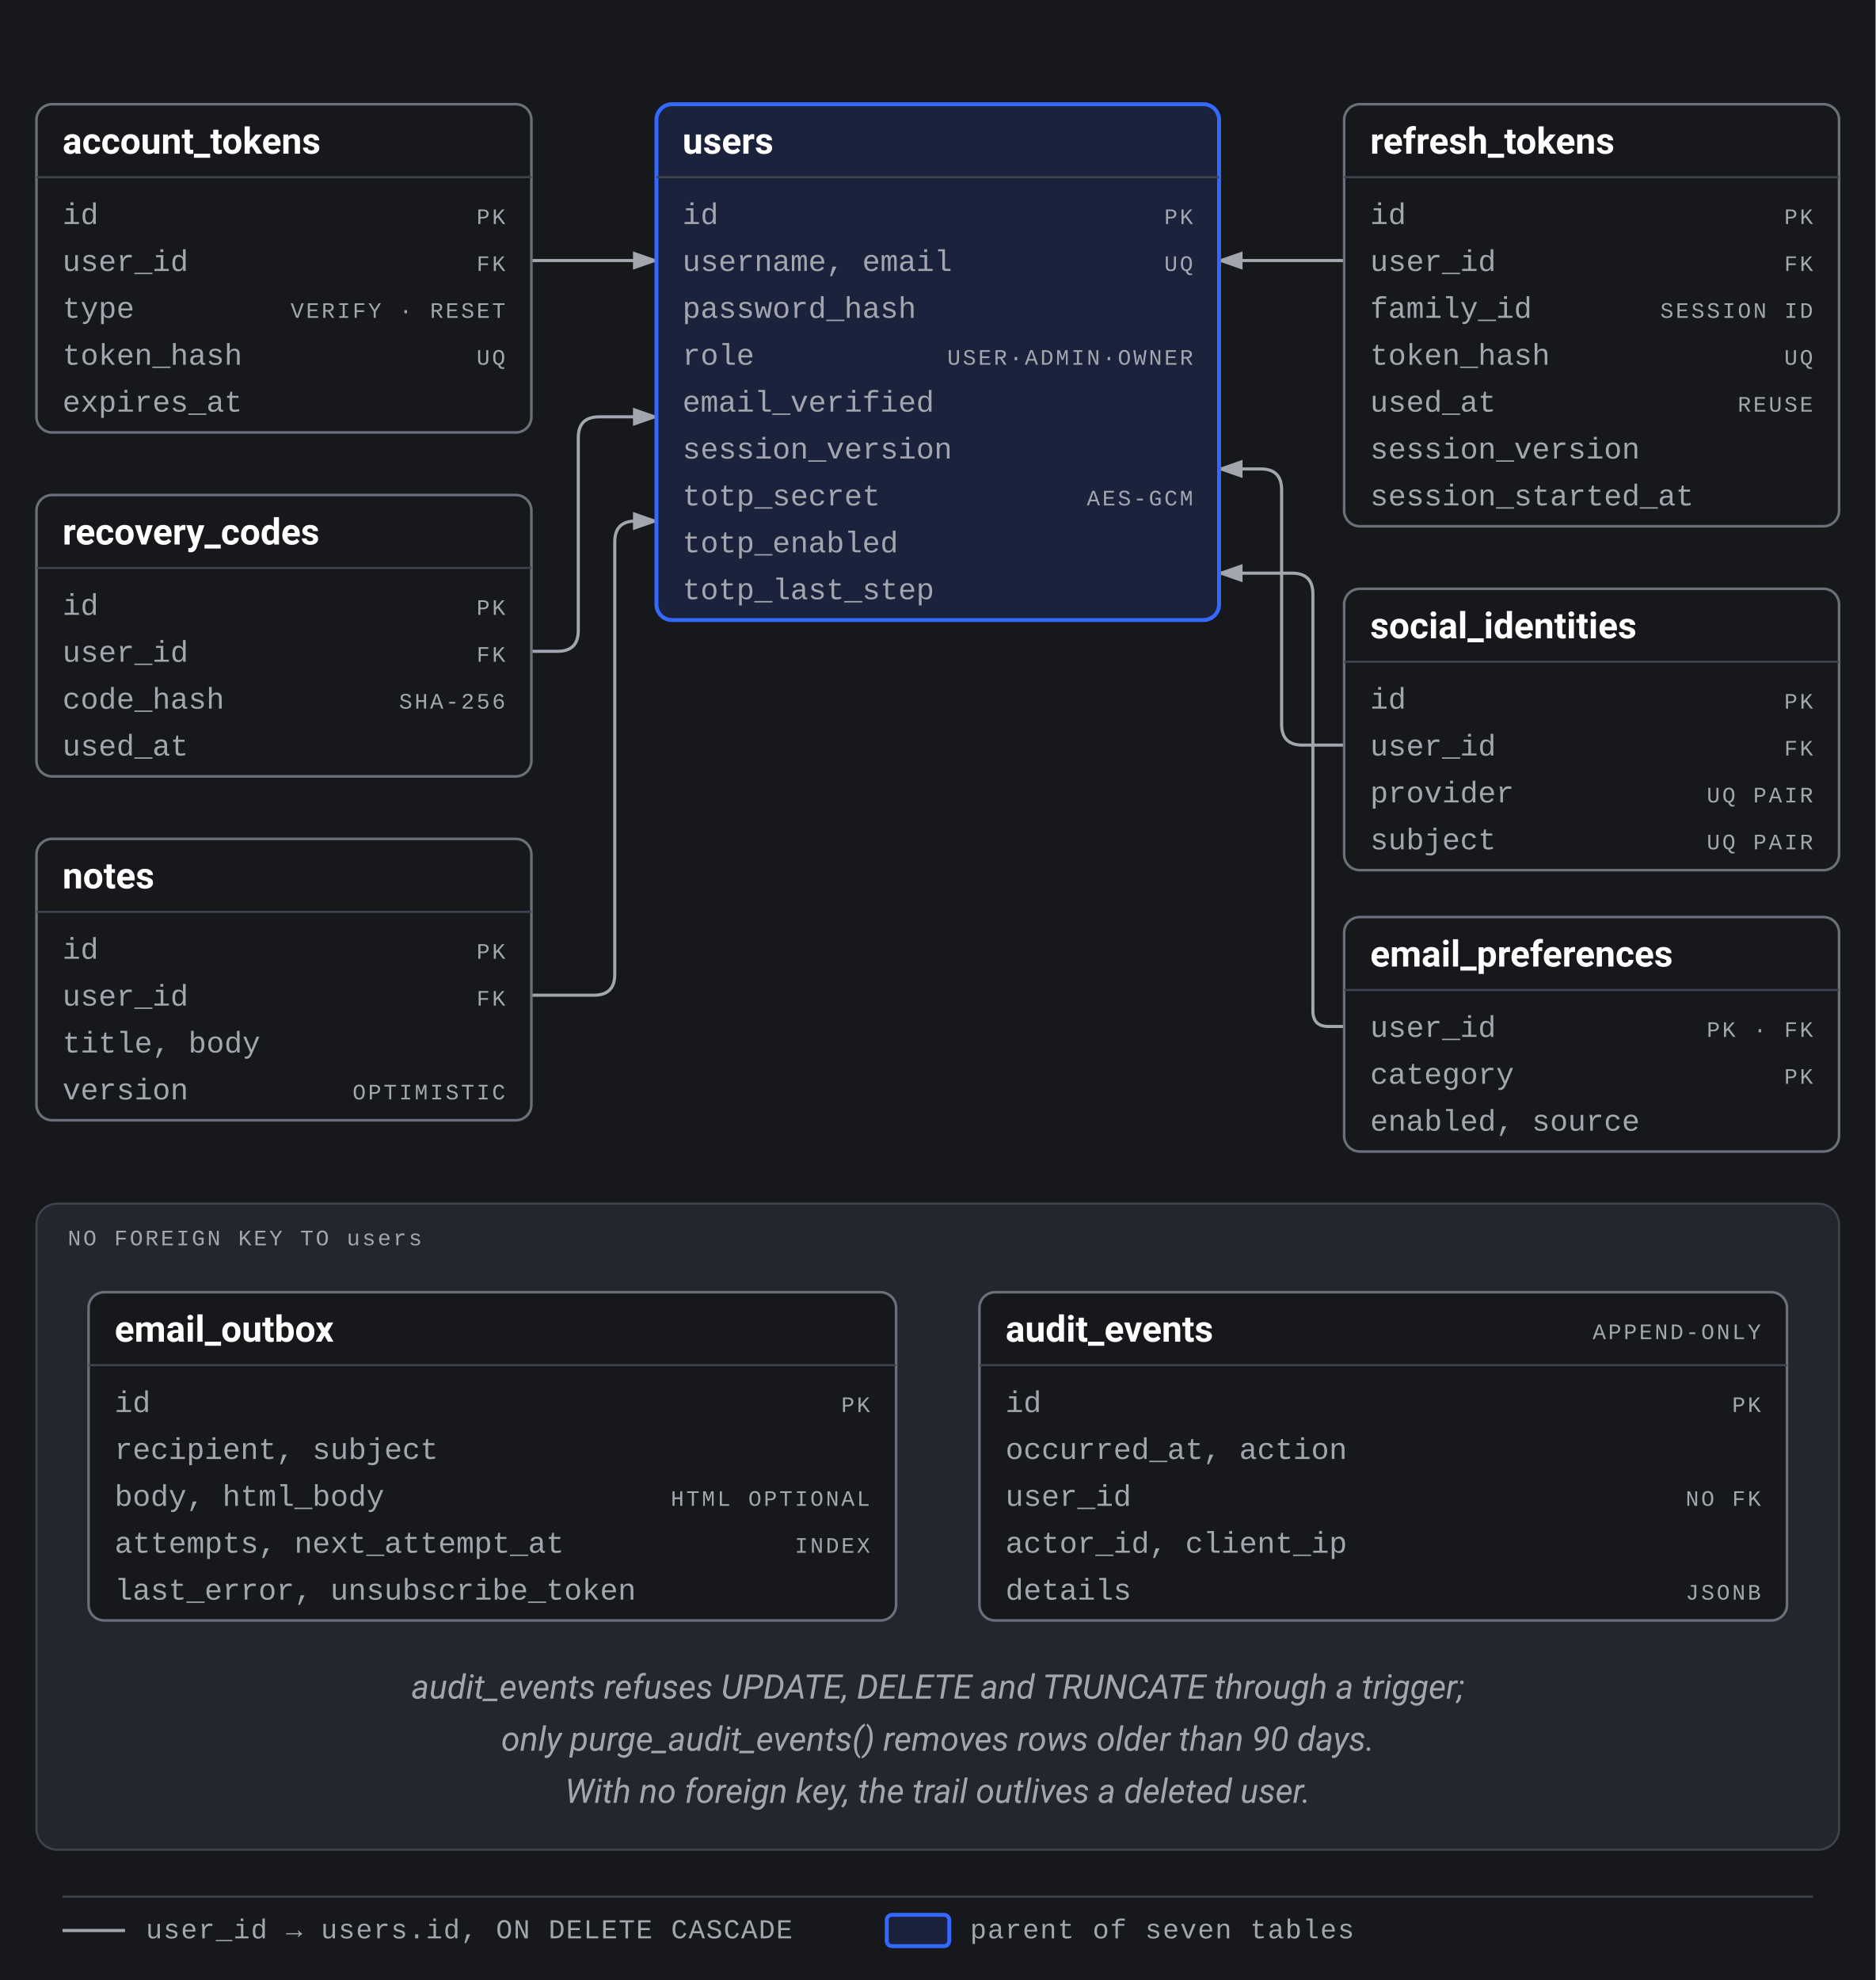
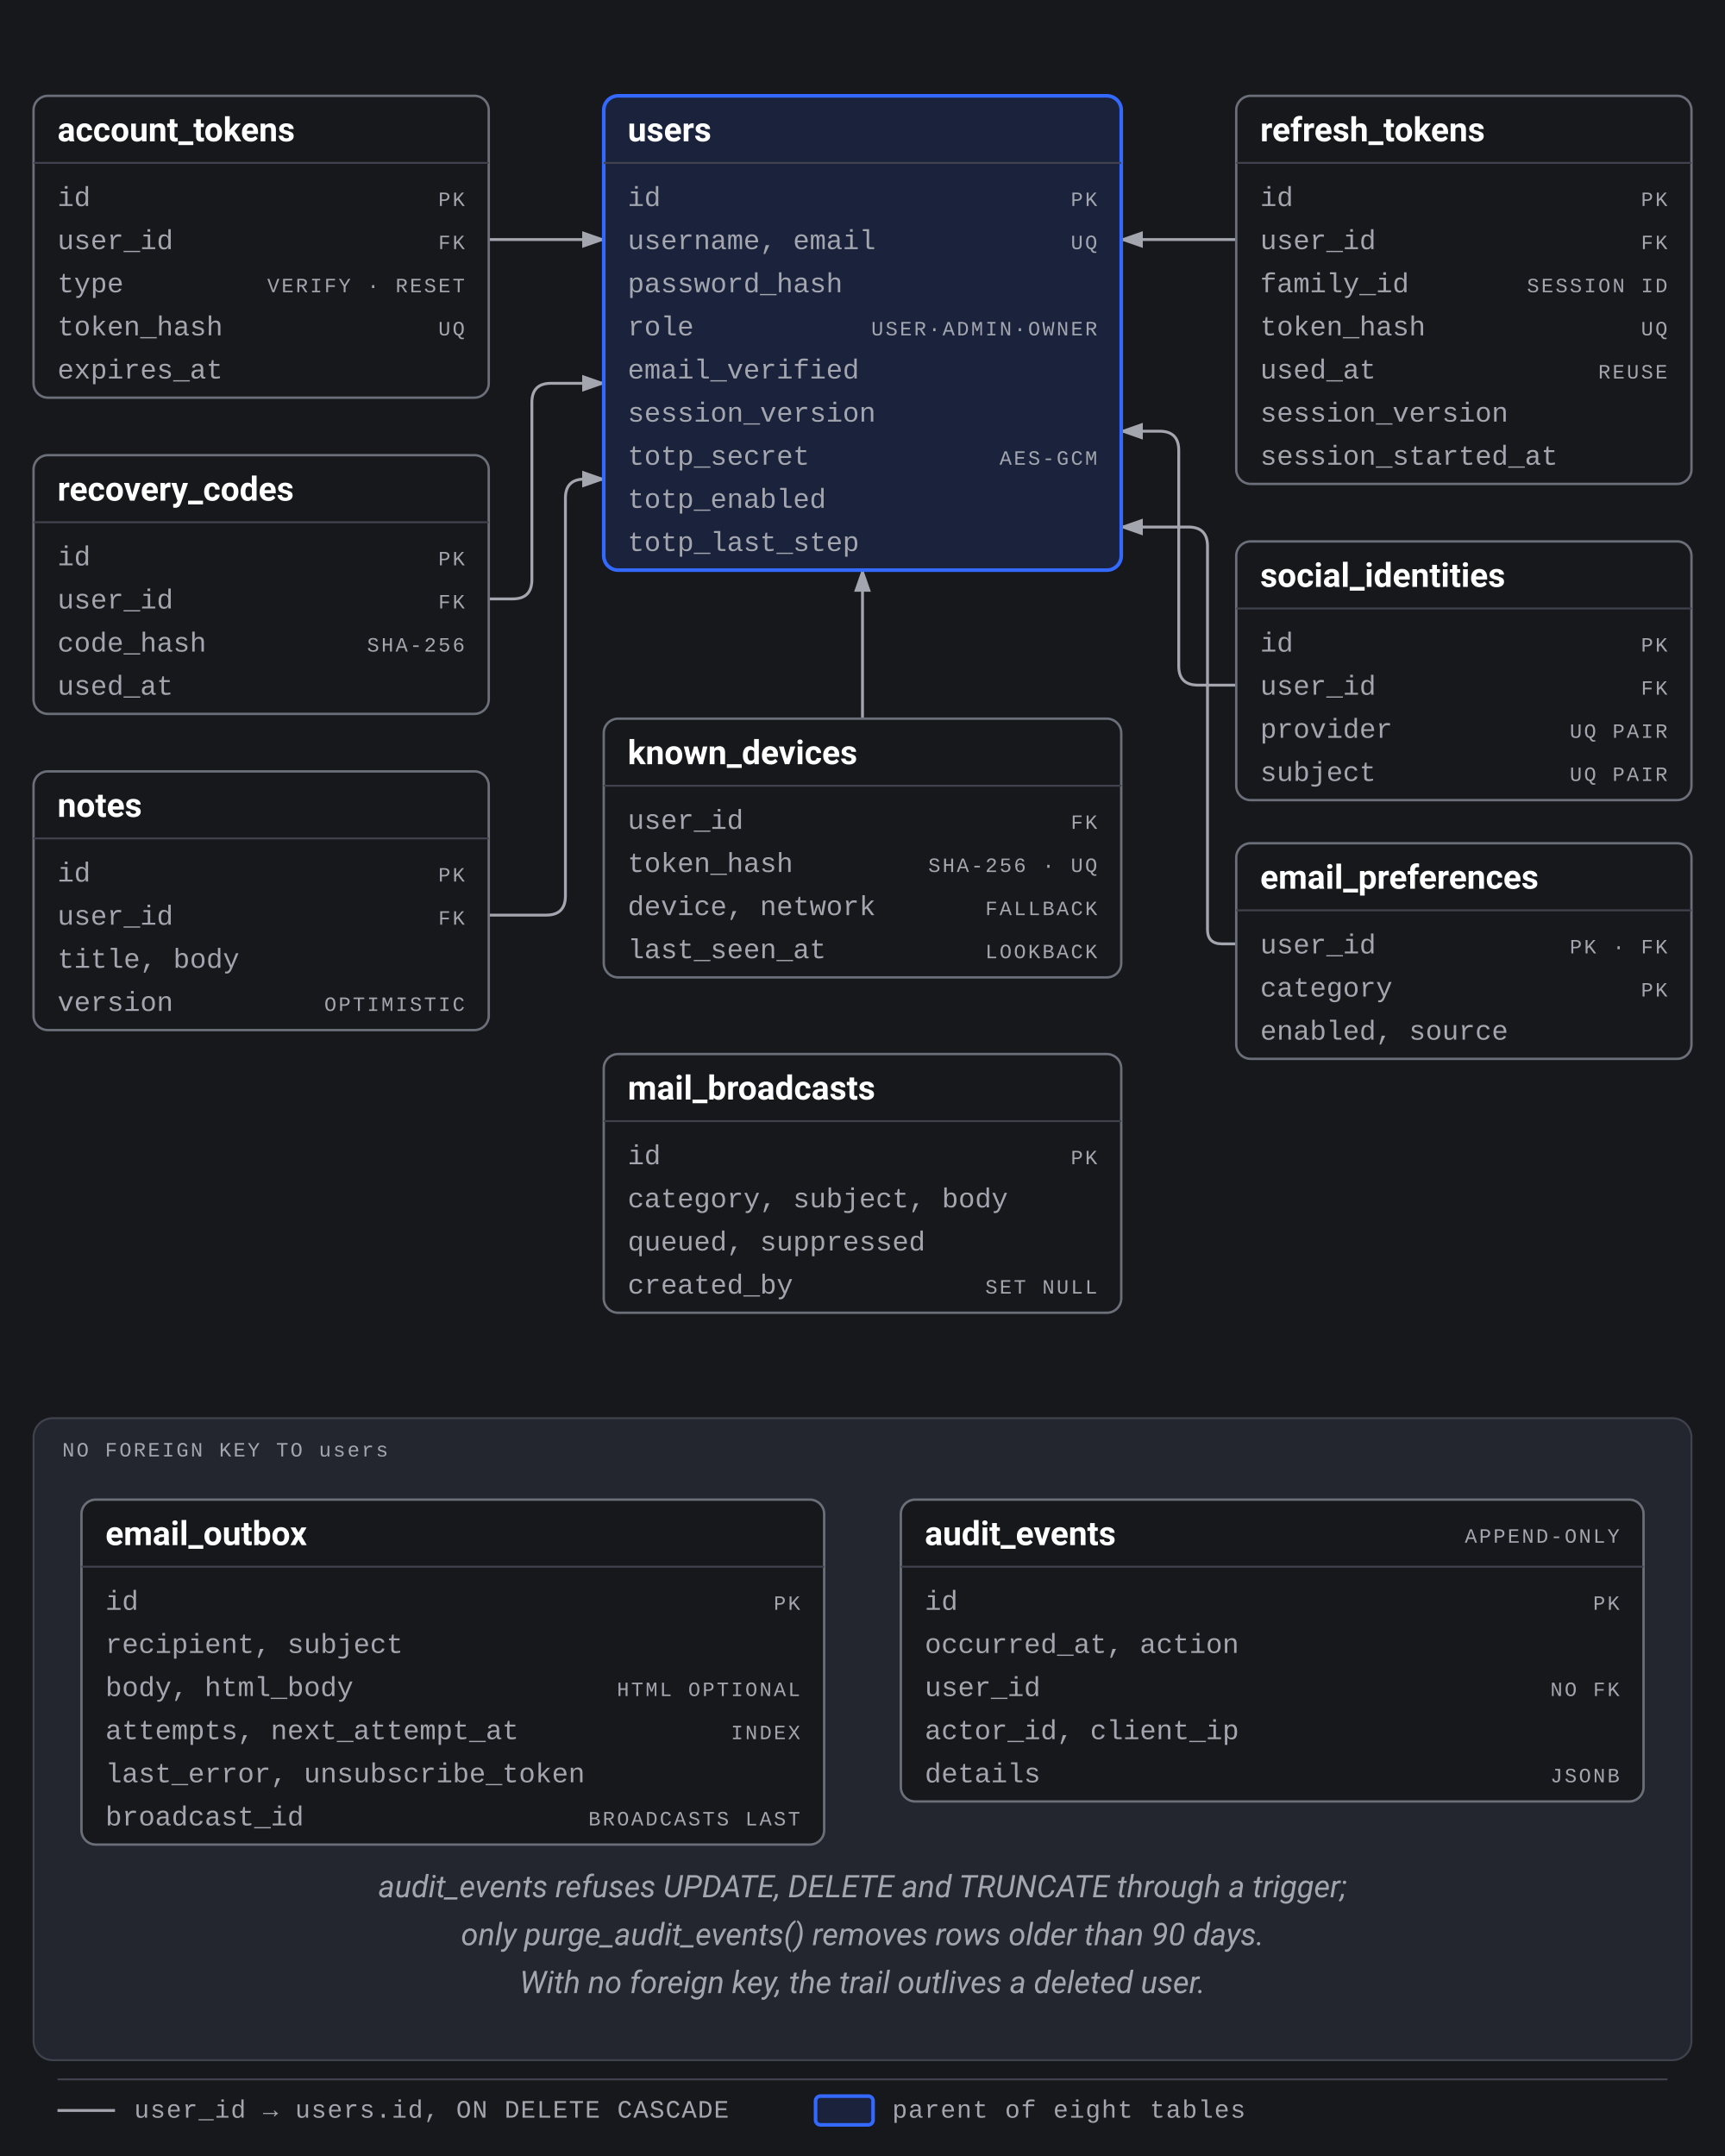
- <svg xmlns="http://www.w3.org/2000/svg" viewBox="0 0 720 760" width="720" height="760" role="img" aria-labelledby="data-model-title data-model-desc">
+ <svg xmlns="http://www.w3.org/2000/svg" viewBox="0 0 720 900" width="720" height="900" role="img" aria-labelledby="data-model-title data-model-desc">
  <defs>
    <style>
text{font-family:-apple-system, BlinkMacSystemFont, 'Segoe UI', Roboto, 'Helvetica Neue', Arial, 'Noto Sans', sans-serif} .mono{font-family:ui-monospace, SFMono-Regular, Menlo, Monaco, Consolas, 'Liberation Mono', 'Courier New', monospace}
.name{fill:#ffffff;font-size:14px;font-weight:600}
.sub{fill:#a3a6ae;font-size:11.5px}
.lbl{fill:#a3a6ae;font-size:10.5px;letter-spacing:.04em}
.lbl-accent{fill:#b2c7ff;font-size:10.5px;letter-spacing:.04em}
.tag{fill:#a3a6ae;font-size:8.5px;letter-spacing:.1em}
.note{fill:#a3a6ae;font-size:13px;font-style:italic}
.bg,.mask{fill:#17181c} .mask-zone{fill:#23262f}
.box{fill:#17181c;stroke:#6b6f79;stroke-width:1}
.box-focal{fill:#1b233c;stroke:#3369ff;stroke-width:1.5}
.box-ext{fill:#17181c;stroke:#6b6f79;stroke-width:1;stroke-dasharray:4 3}
.zone{fill:#23262f;stroke:#40434d;stroke-width:.8}
.frame{fill:none;stroke:#6b6f79;stroke-width:.8}
.chip{fill:none;stroke:#40434d;stroke-width:.8}
.w{fill:none;stroke:#a3a6ae;stroke-width:1.2}
.w-accent{fill:none;stroke:#3369ff;stroke-width:1.6}
.dash{stroke-dasharray:5 4}
.life{stroke:#40434d;stroke-width:1;stroke-dasharray:3 3}
.sep{stroke:#40434d;stroke-width:.8}
.m{fill:#a3a6ae} .m-accent{fill:#3369ff} .m-open{fill:none;stroke:#a3a6ae;stroke-width:1.2}
.dot{fill:#ffffff}
</style>
    <marker id="a" markerWidth="10" markerHeight="7" refX="9" refY="3.5" orient="auto" markerUnits="userSpaceOnUse">
      <polygon class="m" points="0 0, 10 3.5, 0 7" />
    </marker>
    <marker id="a-accent" markerWidth="10" markerHeight="7" refX="9" refY="3.5" orient="auto" markerUnits="userSpaceOnUse">
      <polygon class="m-accent" points="0 0, 10 3.5, 0 7" />
    </marker>
    <marker id="a-open" markerWidth="10" markerHeight="7" refX="9" refY="3.5" orient="auto" markerUnits="userSpaceOnUse">
      <polyline class="m-open" points="0 0, 10 3.5, 0 7" />
    </marker>
  </defs>
  <rect class="bg" width="100%" height="100%" />
-   <rect class="zone" x="14" y="462" width="692" height="248" rx="8" />
+   <rect class="zone" x="14" y="592" width="692" height="268" rx="8" />
  <path class="w" d="M204,100 L252,100" marker-end="url(#a)" />
  <path class="w" d="M204,250 L214,250 Q222,250 222,242 L222,168 Q222,160 230,160 L252,160" marker-end="url(#a)" />
  <path class="w" d="M204,382 L228,382 Q236,382 236,374 L236,208 Q236,200 244,200 L252,200" marker-end="url(#a)" />
  <path class="w" d="M516,100 L468,100" marker-end="url(#a)" />
  <path class="w" d="M516,286 L500,286 Q492,286 492,278 L492,188 Q492,180 484,180 L468,180" marker-end="url(#a)" />
  <path class="w" d="M516,394 L510.0,394.0 Q504,394 504.0,388.0 L504,228 Q504,220 496,220 L468,220" marker-end="url(#a)" />
-   <line class="sep" x1="24" y1="728" x2="696" y2="728" />
-   <rect class="mask-zone" x="23.0" y="471.2" width="146.8" height="9.4" rx="2" />
-   <text class="tag mono" x="26" y="478" text-anchor="start">NO FOREIGN KEY TO users</text>
-   <text class="note" x="360" y="652" text-anchor="middle">audit_events refuses UPDATE, DELETE and TRUNCATE through a trigger;</text>
-   <text class="note" x="360" y="672" text-anchor="middle">only purge_audit_events() removes rows older than 90 days.</text>
-   <text class="note" x="360" y="692" text-anchor="middle">With no foreign key, the trail outlives a deleted user.</text>
-   <line class="w" x1="24" y1="741" x2="48" y2="741" />
-   <text class="lbl mono" x="56" y="744">user_id → users.id, ON DELETE CASCADE</text>
-   <rect class="box-focal" x="340.41" y="735" width="24" height="12" rx="2" />
-   <text class="lbl mono" x="372.41" y="744">parent of seven tables</text>
+   <path class="w" d="M360,300 L360,238" marker-end="url(#a)" />
+   <line class="sep" x1="24" y1="868" x2="696" y2="868" />
+   <rect class="mask-zone" x="23.0" y="601.2" width="146.8" height="9.4" rx="2" />
+   <text class="tag mono" x="26" y="608" text-anchor="start">NO FOREIGN KEY TO users</text>
+   <text class="note" x="360" y="792" text-anchor="middle">audit_events refuses UPDATE, DELETE and TRUNCATE through a trigger;</text>
+   <text class="note" x="360" y="812" text-anchor="middle">only purge_audit_events() removes rows older than 90 days.</text>
+   <text class="note" x="360" y="832" text-anchor="middle">With no foreign key, the trail outlives a deleted user.</text>
+   <line class="w" x1="24" y1="881" x2="48" y2="881" />
+   <text class="lbl mono" x="56" y="884">user_id → users.id, ON DELETE CASCADE</text>
+   <rect class="box-focal" x="340.41" y="875" width="24" height="12" rx="2" />
+   <text class="lbl mono" x="372.41" y="884">parent of eight tables</text>
  <rect class="mask" x="14" y="40" width="190" height="126" rx="6" />
  <rect class="box" x="14" y="40" width="190" height="126" rx="6" />
  <line class="sep" x1="14" y1="68" x2="204" y2="68" />
  <text class="name" x="24" y="59">account_tokens</text>
  <text class="sub mono" x="24" y="86">id</text>
  <text class="tag mono" x="194" y="86" text-anchor="end">PK</text>
  <text class="sub mono" x="24" y="104">user_id</text>
  <text class="tag mono" x="194" y="104" text-anchor="end">FK</text>
  <text class="sub mono" x="24" y="122">type</text>
  <text class="tag mono" x="194" y="122" text-anchor="end">VERIFY · RESET</text>
  <text class="sub mono" x="24" y="140">token_hash</text>
  <text class="tag mono" x="194" y="140" text-anchor="end">UQ</text>
  <text class="sub mono" x="24" y="158">expires_at</text>
  <rect class="mask" x="14" y="190" width="190" height="108" rx="6" />
  <rect class="box" x="14" y="190" width="190" height="108" rx="6" />
  <line class="sep" x1="14" y1="218" x2="204" y2="218" />
  <text class="name" x="24" y="209">recovery_codes</text>
  <text class="sub mono" x="24" y="236">id</text>
  <text class="tag mono" x="194" y="236" text-anchor="end">PK</text>
  <text class="sub mono" x="24" y="254">user_id</text>
  <text class="tag mono" x="194" y="254" text-anchor="end">FK</text>
  <text class="sub mono" x="24" y="272">code_hash</text>
  <text class="tag mono" x="194" y="272" text-anchor="end">SHA-256</text>
  <text class="sub mono" x="24" y="290">used_at</text>
  <rect class="mask" x="14" y="322" width="190" height="108" rx="6" />
  <rect class="box" x="14" y="322" width="190" height="108" rx="6" />
  <line class="sep" x1="14" y1="350" x2="204" y2="350" />
  <text class="name" x="24" y="341">notes</text>
  <text class="sub mono" x="24" y="368">id</text>
  <text class="tag mono" x="194" y="368" text-anchor="end">PK</text>
  <text class="sub mono" x="24" y="386">user_id</text>
  <text class="tag mono" x="194" y="386" text-anchor="end">FK</text>
  <text class="sub mono" x="24" y="404">title, body</text>
  <text class="sub mono" x="24" y="422">version</text>
  <text class="tag mono" x="194" y="422" text-anchor="end">OPTIMISTIC</text>
  <rect class="mask" x="516" y="40" width="190" height="162" rx="6" />
  <rect class="box" x="516" y="40" width="190" height="162" rx="6" />
  <line class="sep" x1="516" y1="68" x2="706" y2="68" />
  <text class="name" x="526" y="59">refresh_tokens</text>
  <text class="sub mono" x="526" y="86">id</text>
  <text class="tag mono" x="696" y="86" text-anchor="end">PK</text>
  <text class="sub mono" x="526" y="104">user_id</text>
  <text class="tag mono" x="696" y="104" text-anchor="end">FK</text>
  <text class="sub mono" x="526" y="122">family_id</text>
  <text class="tag mono" x="696" y="122" text-anchor="end">SESSION ID</text>
  <text class="sub mono" x="526" y="140">token_hash</text>
  <text class="tag mono" x="696" y="140" text-anchor="end">UQ</text>
  <text class="sub mono" x="526" y="158">used_at</text>
  <text class="tag mono" x="696" y="158" text-anchor="end">REUSE</text>
  <text class="sub mono" x="526" y="176">session_version</text>
  <text class="sub mono" x="526" y="194">session_started_at</text>
  <rect class="mask" x="516" y="226" width="190" height="108" rx="6" />
  <rect class="box" x="516" y="226" width="190" height="108" rx="6" />
  <line class="sep" x1="516" y1="254" x2="706" y2="254" />
  <text class="name" x="526" y="245">social_identities</text>
  <text class="sub mono" x="526" y="272">id</text>
  <text class="tag mono" x="696" y="272" text-anchor="end">PK</text>
  <text class="sub mono" x="526" y="290">user_id</text>
  <text class="tag mono" x="696" y="290" text-anchor="end">FK</text>
  <text class="sub mono" x="526" y="308">provider</text>
  <text class="tag mono" x="696" y="308" text-anchor="end">UQ PAIR</text>
  <text class="sub mono" x="526" y="326">subject</text>
  <text class="tag mono" x="696" y="326" text-anchor="end">UQ PAIR</text>
  <rect class="mask" x="516" y="352" width="190" height="90" rx="6" />
  <rect class="box" x="516" y="352" width="190" height="90" rx="6" />
  <line class="sep" x1="516" y1="380" x2="706" y2="380" />
  <text class="name" x="526" y="371">email_preferences</text>
  <text class="sub mono" x="526" y="398">user_id</text>
  <text class="tag mono" x="696" y="398" text-anchor="end">PK · FK</text>
  <text class="sub mono" x="526" y="416">category</text>
  <text class="tag mono" x="696" y="416" text-anchor="end">PK</text>
  <text class="sub mono" x="526" y="434">enabled, source</text>
  <rect class="mask" x="252" y="40" width="216" height="198" rx="6" />
  <rect class="box-focal" x="252" y="40" width="216" height="198" rx="6" />
  <line class="sep" x1="252" y1="68" x2="468" y2="68" />
  <text class="name" x="262" y="59">users</text>
  <text class="sub mono" x="262" y="86">id</text>
  <text class="tag mono" x="458" y="86" text-anchor="end">PK</text>
  <text class="sub mono" x="262" y="104">username, email</text>
  <text class="tag mono" x="458" y="104" text-anchor="end">UQ</text>
  <text class="sub mono" x="262" y="122">password_hash</text>
  <text class="sub mono" x="262" y="140">role</text>
  <text class="tag mono" x="458" y="140" text-anchor="end">USER·ADMIN·OWNER</text>
  <text class="sub mono" x="262" y="158">email_verified</text>
  <text class="sub mono" x="262" y="176">session_version</text>
  <text class="sub mono" x="262" y="194">totp_secret</text>
  <text class="tag mono" x="458" y="194" text-anchor="end">AES-GCM</text>
  <text class="sub mono" x="262" y="212">totp_enabled</text>
  <text class="sub mono" x="262" y="230">totp_last_step</text>
-   <rect class="mask" x="34" y="496" width="310" height="126" rx="6" />
-   <rect class="box" x="34" y="496" width="310" height="126" rx="6" />
-   <line class="sep" x1="34" y1="524" x2="344" y2="524" />
-   <text class="name" x="44" y="515">email_outbox</text>
-   <text class="sub mono" x="44" y="542">id</text>
-   <text class="tag mono" x="334" y="542" text-anchor="end">PK</text>
-   <text class="sub mono" x="44" y="560">recipient, subject</text>
-   <text class="sub mono" x="44" y="578">body, html_body</text>
-   <text class="tag mono" x="334" y="578" text-anchor="end">HTML OPTIONAL</text>
-   <text class="sub mono" x="44" y="596">attempts, next_attempt_at</text>
-   <text class="tag mono" x="334" y="596" text-anchor="end">INDEX</text>
-   <text class="sub mono" x="44" y="614">last_error, unsubscribe_token</text>
-   <rect class="mask" x="376" y="496" width="310" height="126" rx="6" />
-   <rect class="box" x="376" y="496" width="310" height="126" rx="6" />
-   <line class="sep" x1="376" y1="524" x2="686" y2="524" />
-   <text class="name" x="386" y="515">audit_events</text>
-   <text class="tag mono" x="676" y="514" text-anchor="end">APPEND-ONLY</text>
-   <text class="sub mono" x="386" y="542">id</text>
-   <text class="tag mono" x="676" y="542" text-anchor="end">PK</text>
-   <text class="sub mono" x="386" y="560">occurred_at, action</text>
-   <text class="sub mono" x="386" y="578">user_id</text>
-   <text class="tag mono" x="676" y="578" text-anchor="end">NO FK</text>
-   <text class="sub mono" x="386" y="596">actor_id, client_ip</text>
-   <text class="sub mono" x="386" y="614">details</text>
-   <text class="tag mono" x="676" y="614" text-anchor="end">JSONB</text>
+   <rect class="mask" x="252" y="300" width="216" height="108" rx="6" />
+   <rect class="box" x="252" y="300" width="216" height="108" rx="6" />
+   <line class="sep" x1="252" y1="328" x2="468" y2="328" />
+   <text class="name" x="262" y="319">known_devices</text>
+   <text class="sub mono" x="262" y="346">user_id</text>
+   <text class="tag mono" x="458" y="346" text-anchor="end">FK</text>
+   <text class="sub mono" x="262" y="364">token_hash</text>
+   <text class="tag mono" x="458" y="364" text-anchor="end">SHA-256 · UQ</text>
+   <text class="sub mono" x="262" y="382">device, network</text>
+   <text class="tag mono" x="458" y="382" text-anchor="end">FALLBACK</text>
+   <text class="sub mono" x="262" y="400">last_seen_at</text>
+   <text class="tag mono" x="458" y="400" text-anchor="end">LOOKBACK</text>
+   <rect class="mask" x="252" y="440" width="216" height="108" rx="6" />
+   <rect class="box" x="252" y="440" width="216" height="108" rx="6" />
+   <line class="sep" x1="252" y1="468" x2="468" y2="468" />
+   <text class="name" x="262" y="459">mail_broadcasts</text>
+   <text class="sub mono" x="262" y="486">id</text>
+   <text class="tag mono" x="458" y="486" text-anchor="end">PK</text>
+   <text class="sub mono" x="262" y="504">category, subject, body</text>
+   <text class="sub mono" x="262" y="522">queued, suppressed</text>
+   <text class="sub mono" x="262" y="540">created_by</text>
+   <text class="tag mono" x="458" y="540" text-anchor="end">SET NULL</text>
+   <rect class="mask" x="34" y="626" width="310" height="144" rx="6" />
+   <rect class="box" x="34" y="626" width="310" height="144" rx="6" />
+   <line class="sep" x1="34" y1="654" x2="344" y2="654" />
+   <text class="name" x="44" y="645">email_outbox</text>
+   <text class="sub mono" x="44" y="672">id</text>
+   <text class="tag mono" x="334" y="672" text-anchor="end">PK</text>
+   <text class="sub mono" x="44" y="690">recipient, subject</text>
+   <text class="sub mono" x="44" y="708">body, html_body</text>
+   <text class="tag mono" x="334" y="708" text-anchor="end">HTML OPTIONAL</text>
+   <text class="sub mono" x="44" y="726">attempts, next_attempt_at</text>
+   <text class="tag mono" x="334" y="726" text-anchor="end">INDEX</text>
+   <text class="sub mono" x="44" y="744">last_error, unsubscribe_token</text>
+   <text class="sub mono" x="44" y="762">broadcast_id</text>
+   <text class="tag mono" x="334" y="762" text-anchor="end">BROADCASTS LAST</text>
+   <rect class="mask" x="376" y="626" width="310" height="126" rx="6" />
+   <rect class="box" x="376" y="626" width="310" height="126" rx="6" />
+   <line class="sep" x1="376" y1="654" x2="686" y2="654" />
+   <text class="name" x="386" y="645">audit_events</text>
+   <text class="tag mono" x="676" y="644" text-anchor="end">APPEND-ONLY</text>
+   <text class="sub mono" x="386" y="672">id</text>
+   <text class="tag mono" x="676" y="672" text-anchor="end">PK</text>
+   <text class="sub mono" x="386" y="690">occurred_at, action</text>
+   <text class="sub mono" x="386" y="708">user_id</text>
+   <text class="tag mono" x="676" y="708" text-anchor="end">NO FK</text>
+   <text class="sub mono" x="386" y="726">actor_id, client_ip</text>
+   <text class="sub mono" x="386" y="744">details</text>
+   <text class="tag mono" x="676" y="744" text-anchor="end">JSONB</text>
</svg>
